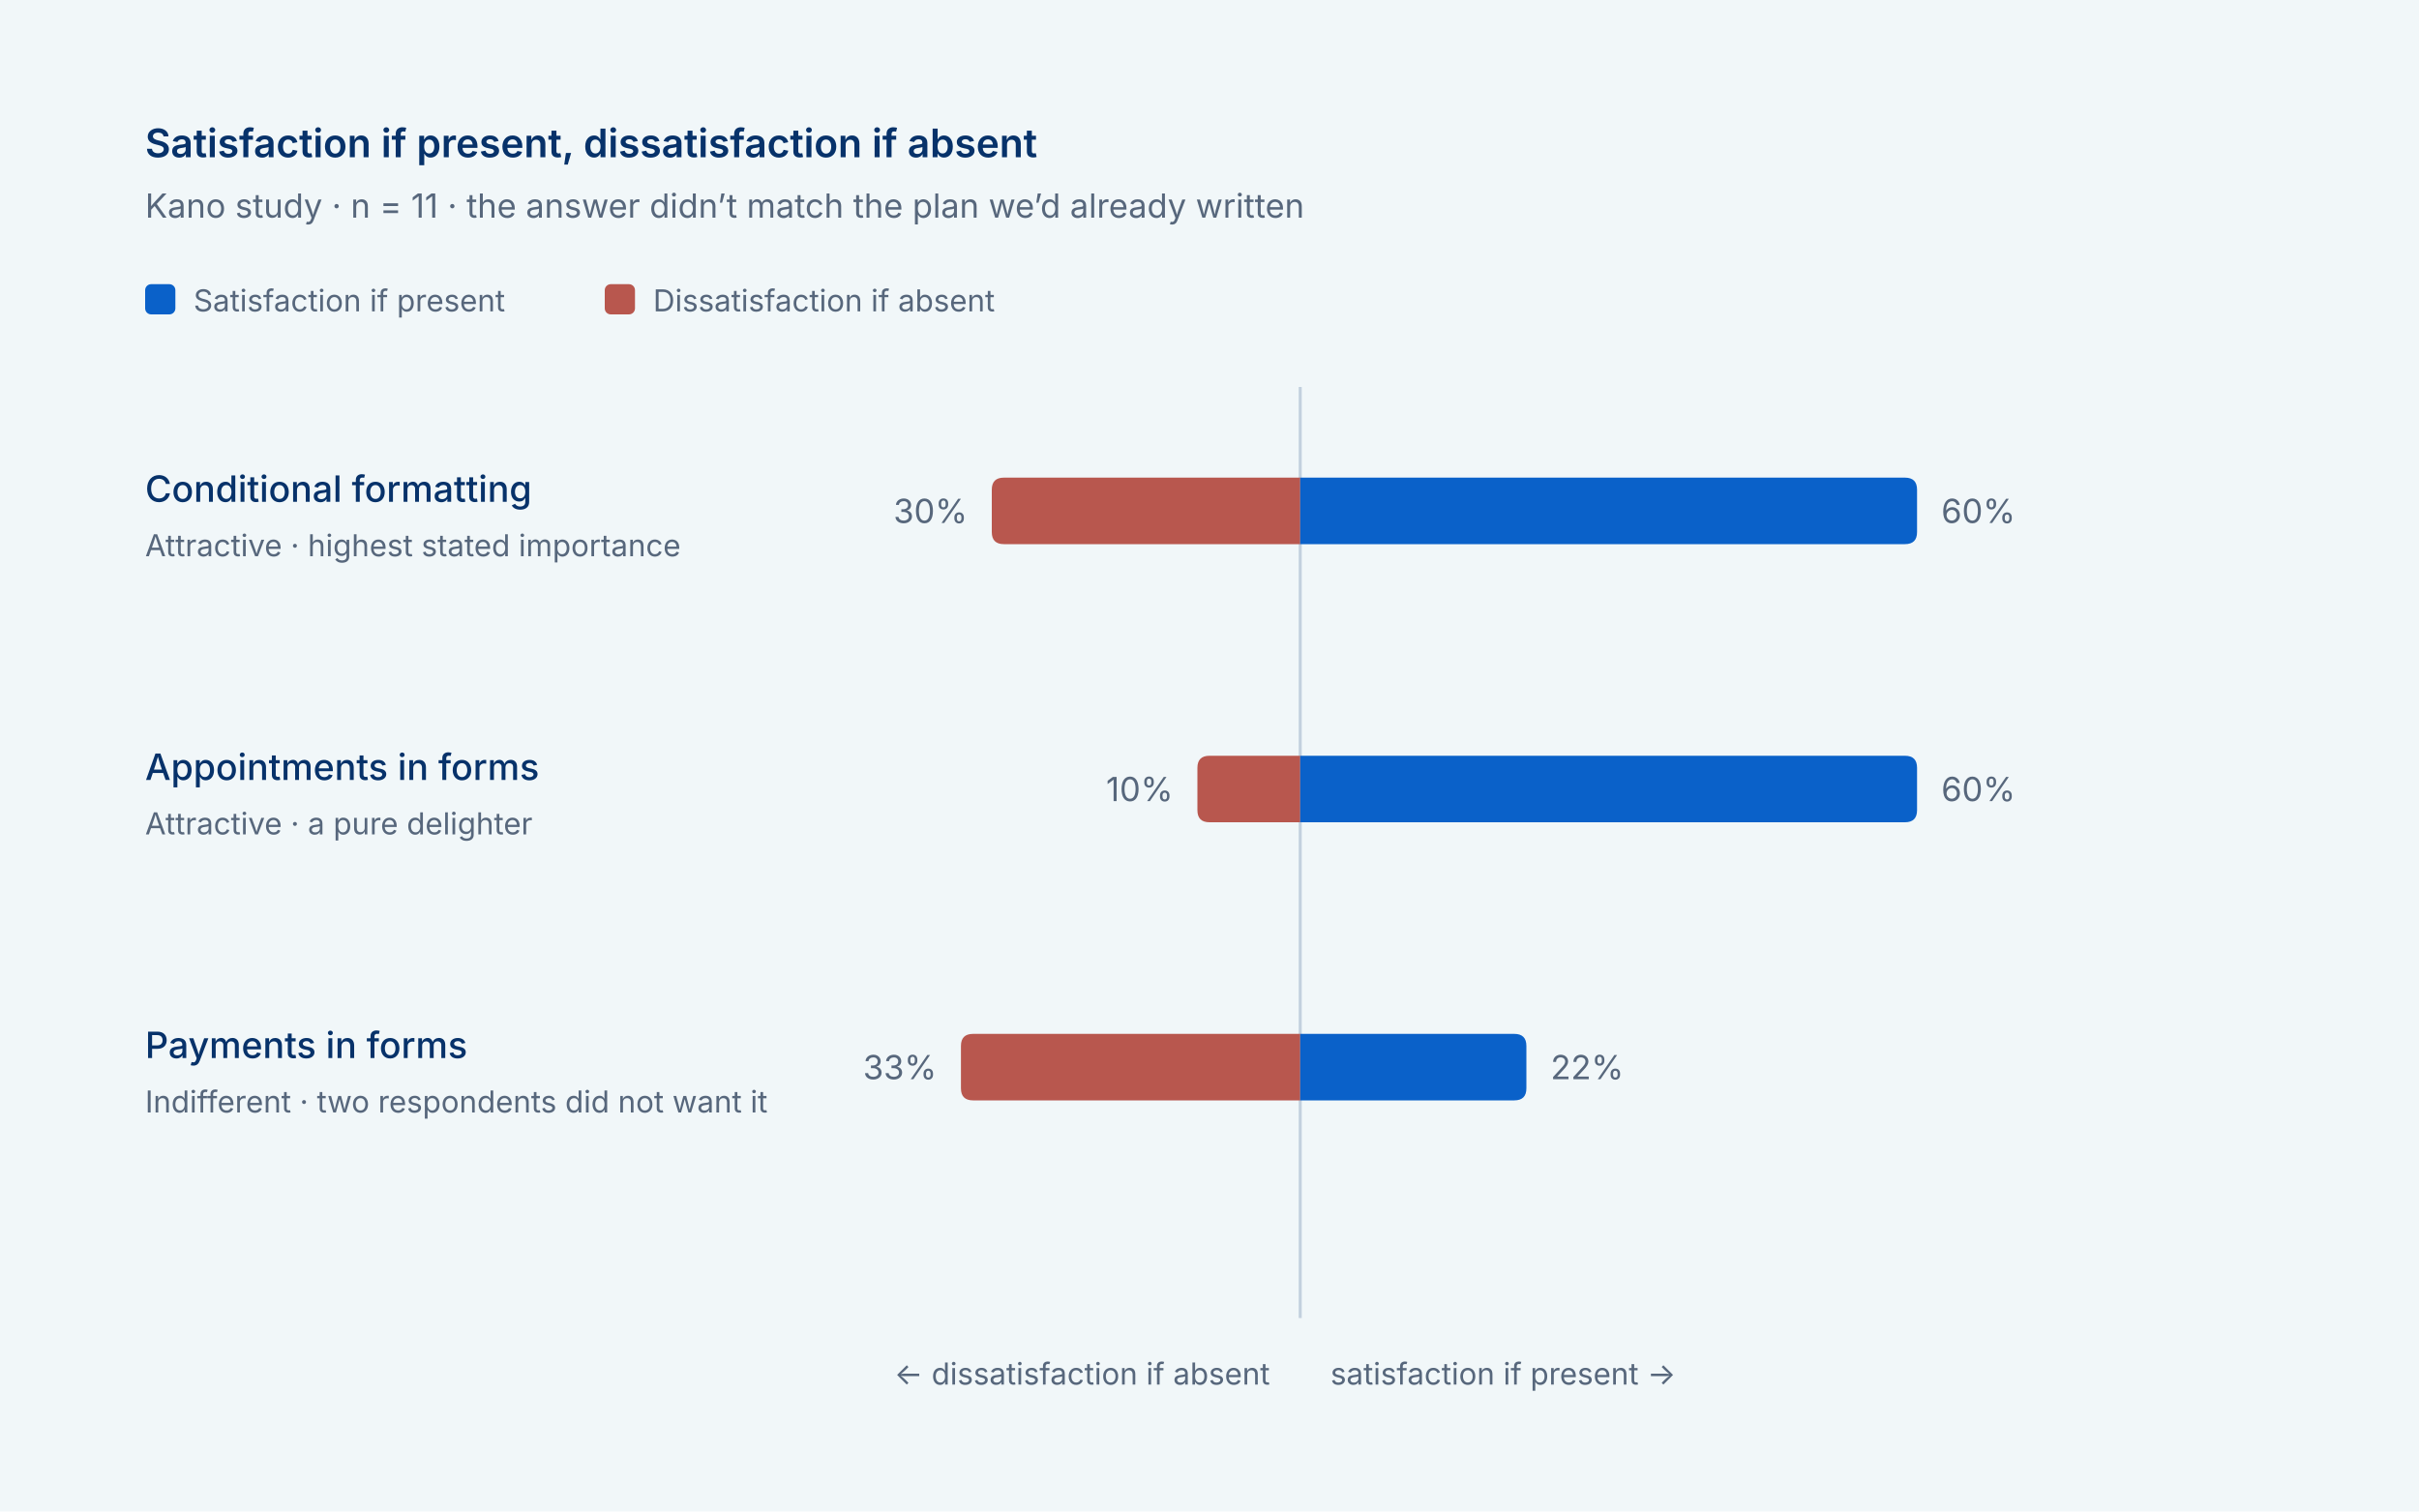
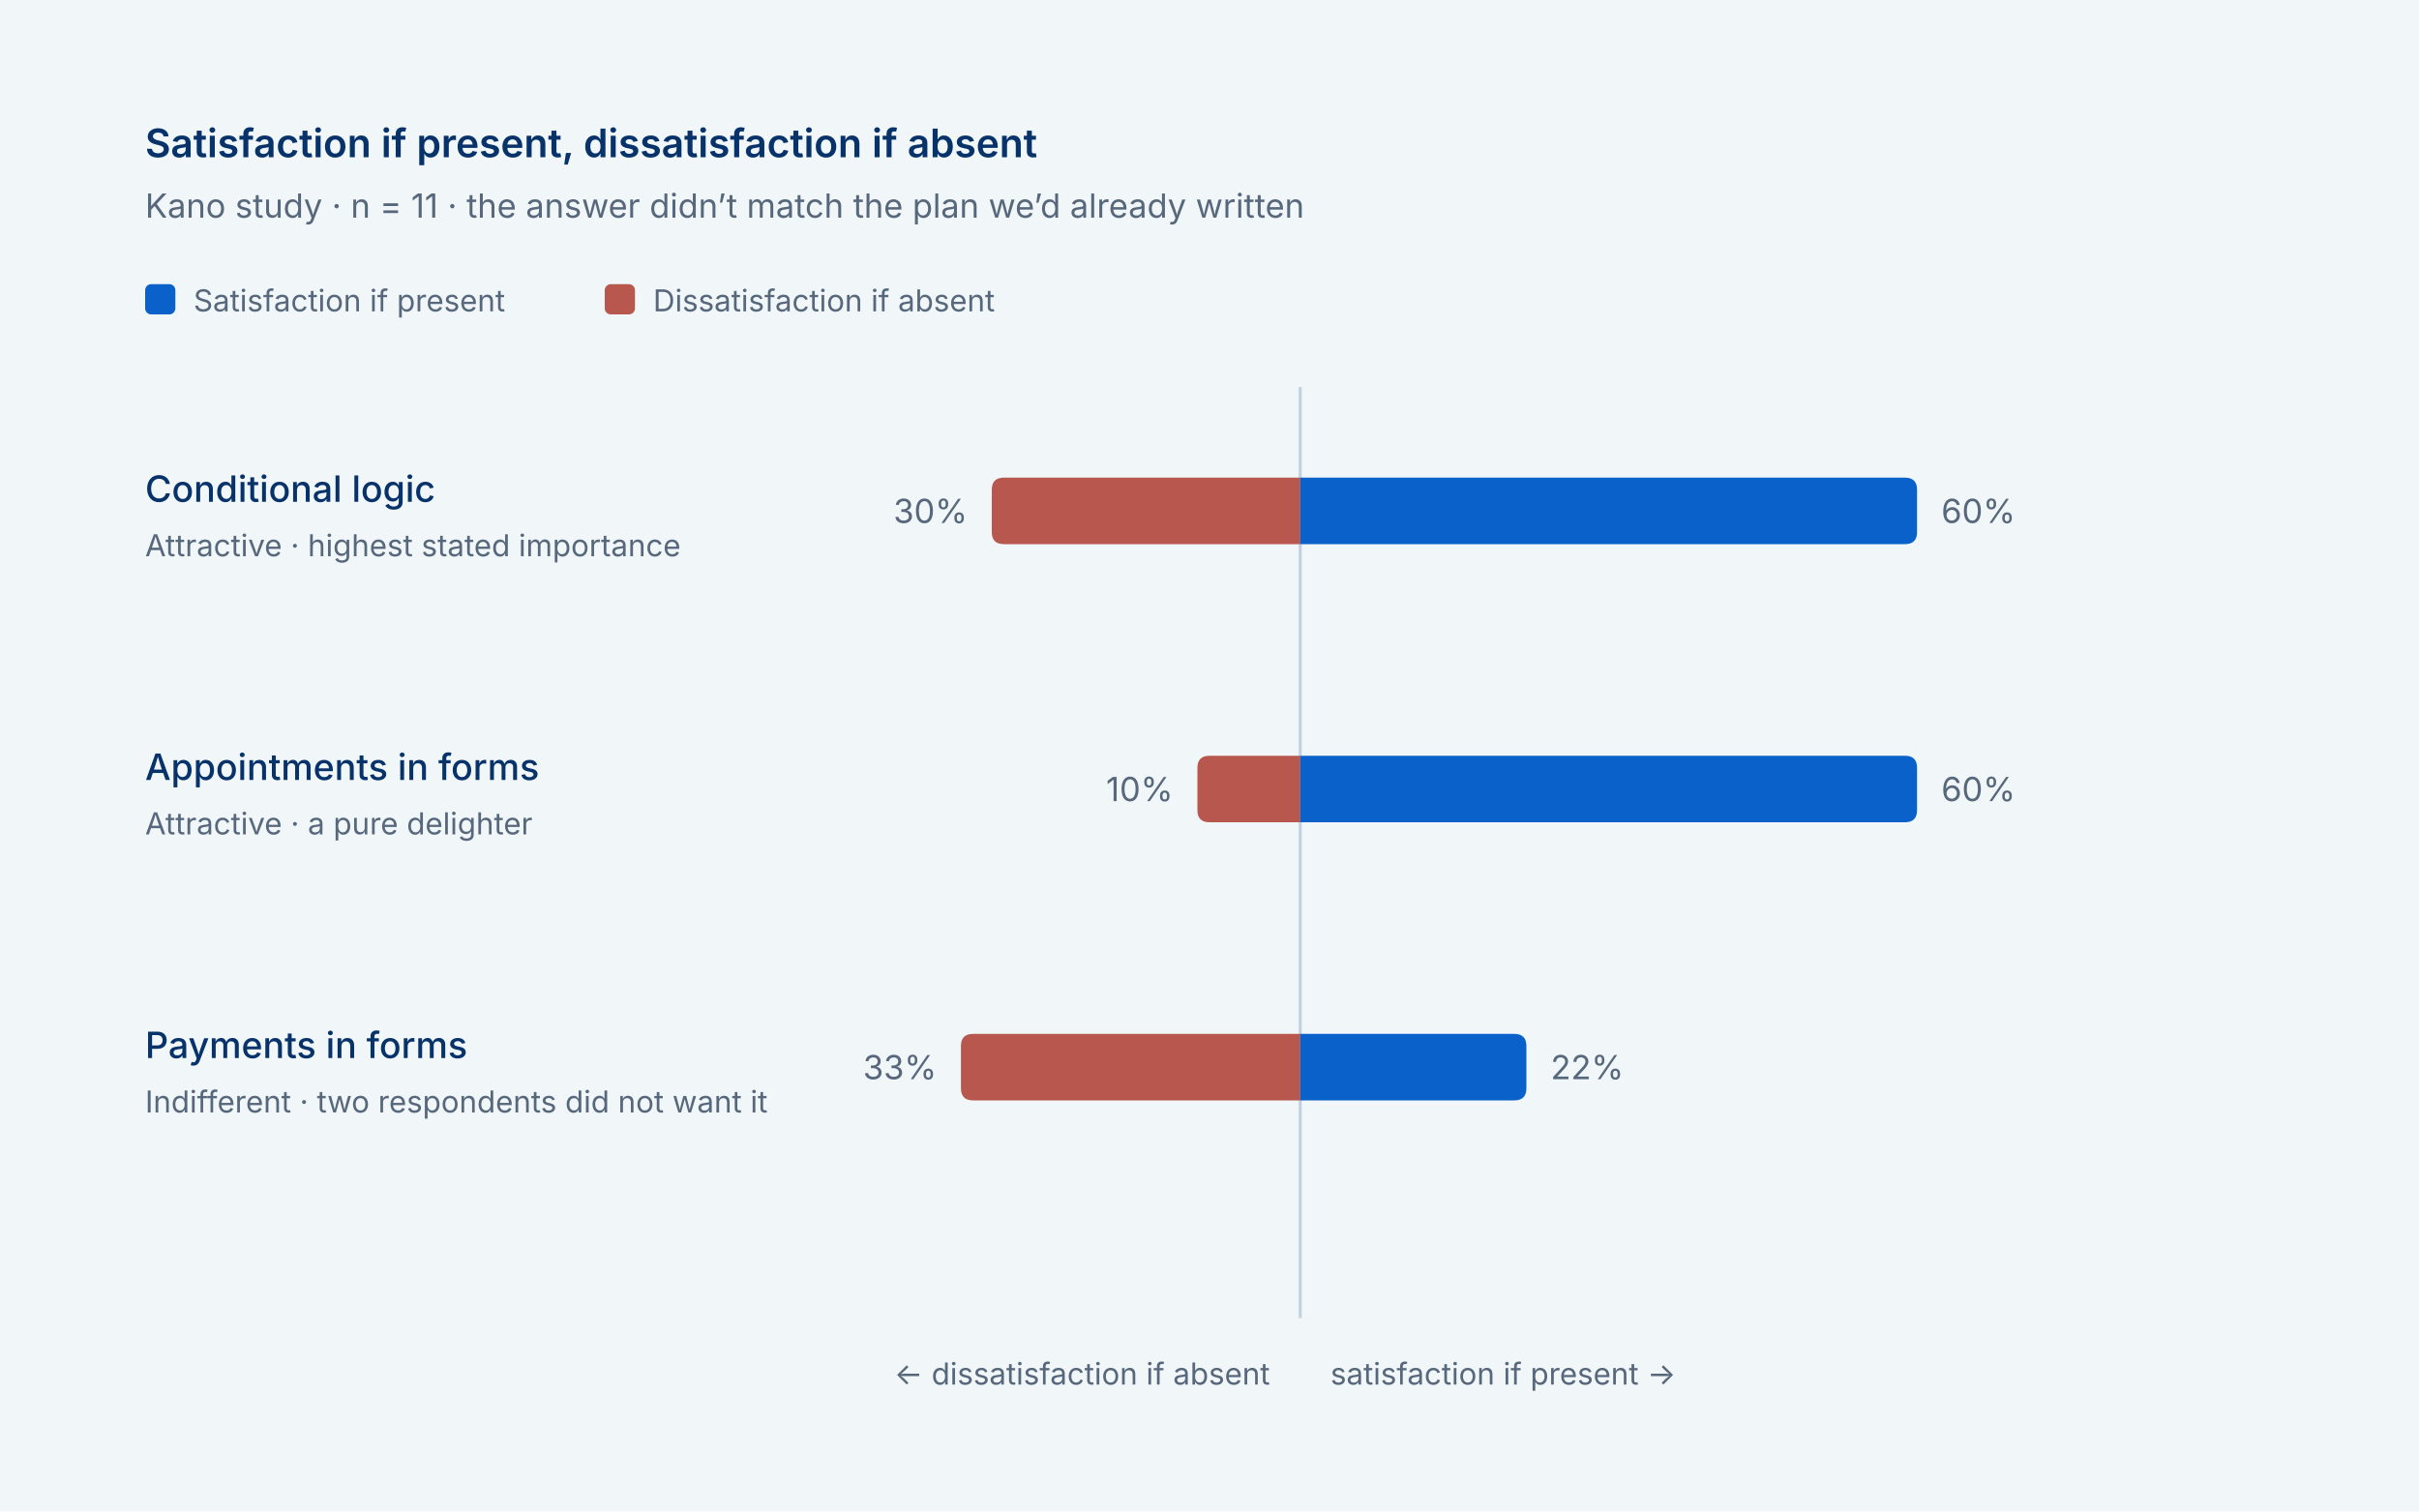
- <svg xmlns="http://www.w3.org/2000/svg" viewBox="0 0 800 500" width="800" height="500" role="img" aria-label="Diverging bar chart of a Kano study on three candidate features: conditional formatting scores 60% satisfaction and 30% dissatisfaction, appointments 60% and 10%, payments 22% and 33%" font-family="Inter, Helvetica, Arial, sans-serif">
+ <svg xmlns="http://www.w3.org/2000/svg" viewBox="0 0 800 500" width="800" height="500" role="img" aria-label="Diverging bar chart of a Kano study on three candidate features: conditional logic scores 60% satisfaction and 30% dissatisfaction, appointments 60% and 10%, payments 22% and 33%" font-family="Inter, Helvetica, Arial, sans-serif">
  <rect width="800" height="500" fill="#F1F7F9" />
  <text x="48" y="52" font-size="13" fill="#07326A" text-anchor="start" font-weight="600">Satisfaction if present, dissatisfaction if absent</text>
  <text x="48" y="72" font-size="11" fill="#57677C" text-anchor="start">Kano study · n = 11 · the answer didn’t match the plan we’d already written</text>
  <rect x="48" y="94" width="10" height="10" rx="2" fill="#0A61C9" />
  <text x="64" y="103" font-size="10" fill="#57677C" text-anchor="start">Satisfaction if present</text>
  <rect x="200" y="94" width="10" height="10" rx="2" fill="#b8574e" />
  <text x="216" y="103" font-size="10" fill="#57677C" text-anchor="start">Dissatisfaction if absent</text>
  <line x1="430" y1="128" x2="430" y2="436" stroke="#C3D0DE" stroke-width="1" />
-   <text x="48" y="166" font-size="12" fill="#07326A" text-anchor="start" font-weight="500">Conditional formatting</text>
+   <text x="48" y="166" font-size="12" fill="#07326A" text-anchor="start" font-weight="500">Conditional logic</text>
  <text x="48" y="184" font-size="10" fill="#57677C" text-anchor="start">Attractive · highest stated importance</text>
  <path d="M430 158 H332.0 Q328.0 158 328.0 162 V176 Q328.0 180 332.0 180 H430 Z" fill="#b8574e" />
  <text x="320.0" y="173" font-size="11" fill="#57677C" text-anchor="end">30%</text>
  <path d="M430 158 H630.0 Q634.0 158 634.0 162 V176 Q634.0 180 630.0 180 H430 Z" fill="#0A61C9" />
  <text x="642.0" y="173" font-size="11" fill="#57677C" text-anchor="start">60%</text>
  <text x="48" y="258" font-size="12" fill="#07326A" text-anchor="start" font-weight="500">Appointments in forms</text>
  <text x="48" y="276" font-size="10" fill="#57677C" text-anchor="start">Attractive · a pure delighter</text>
  <path d="M430 250 H400.0 Q396.0 250 396.0 254 V268 Q396.0 272 400.0 272 H430 Z" fill="#b8574e" />
  <text x="388.0" y="265" font-size="11" fill="#57677C" text-anchor="end">10%</text>
  <path d="M430 250 H630.0 Q634.0 250 634.0 254 V268 Q634.0 272 630.0 272 H430 Z" fill="#0A61C9" />
  <text x="642.0" y="265" font-size="11" fill="#57677C" text-anchor="start">60%</text>
  <text x="48" y="350" font-size="12" fill="#07326A" text-anchor="start" font-weight="500">Payments in forms</text>
  <text x="48" y="368" font-size="10" fill="#57677C" text-anchor="start">Indifferent · two respondents did not want it</text>
  <path d="M430 342 H321.8 Q317.8 342 317.8 346 V360 Q317.8 364 321.8 364 H430 Z" fill="#b8574e" />
  <text x="309.8" y="357" font-size="11" fill="#57677C" text-anchor="end">33%</text>
  <path d="M430 342 H500.8 Q504.8 342 504.8 346 V360 Q504.8 364 500.8 364 H430 Z" fill="#0A61C9" />
  <text x="512.8" y="357" font-size="11" fill="#57677C" text-anchor="start">22%</text>
  <text x="420" y="458" font-size="10" fill="#57677C" text-anchor="end">← dissatisfaction if absent</text>
  <text x="440" y="458" font-size="10" fill="#57677C" text-anchor="start">satisfaction if present →</text>
</svg>
